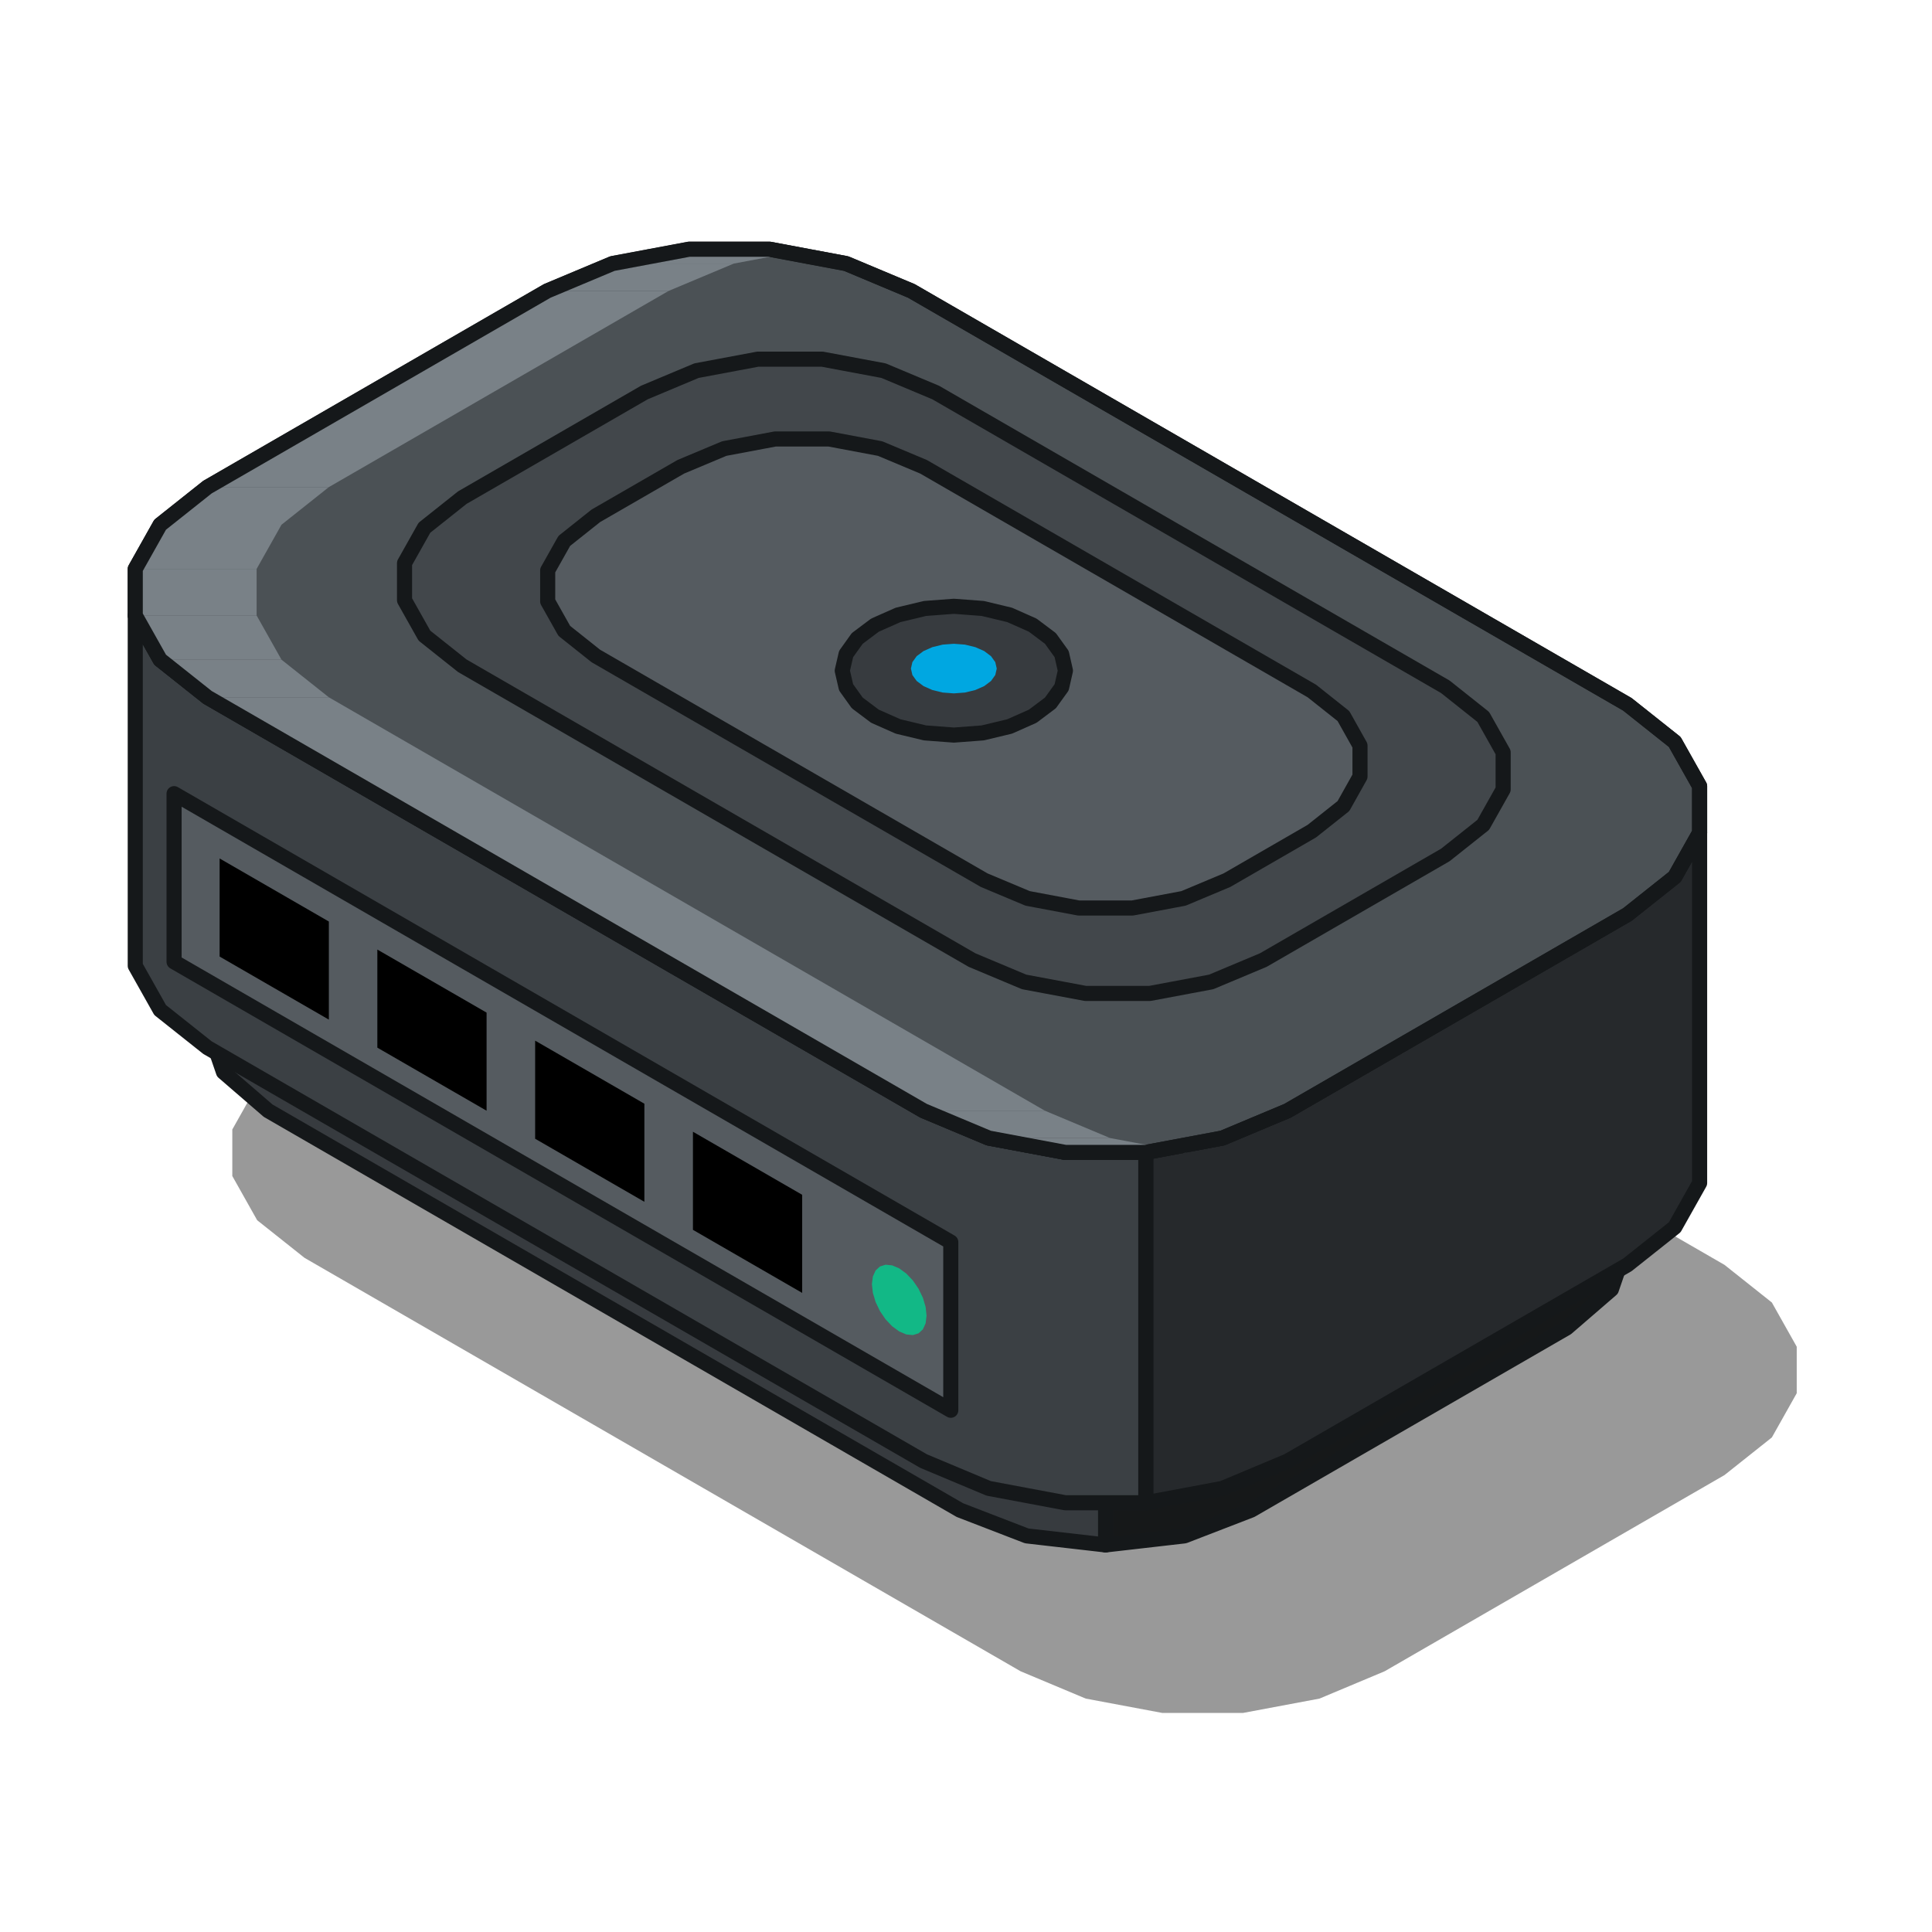
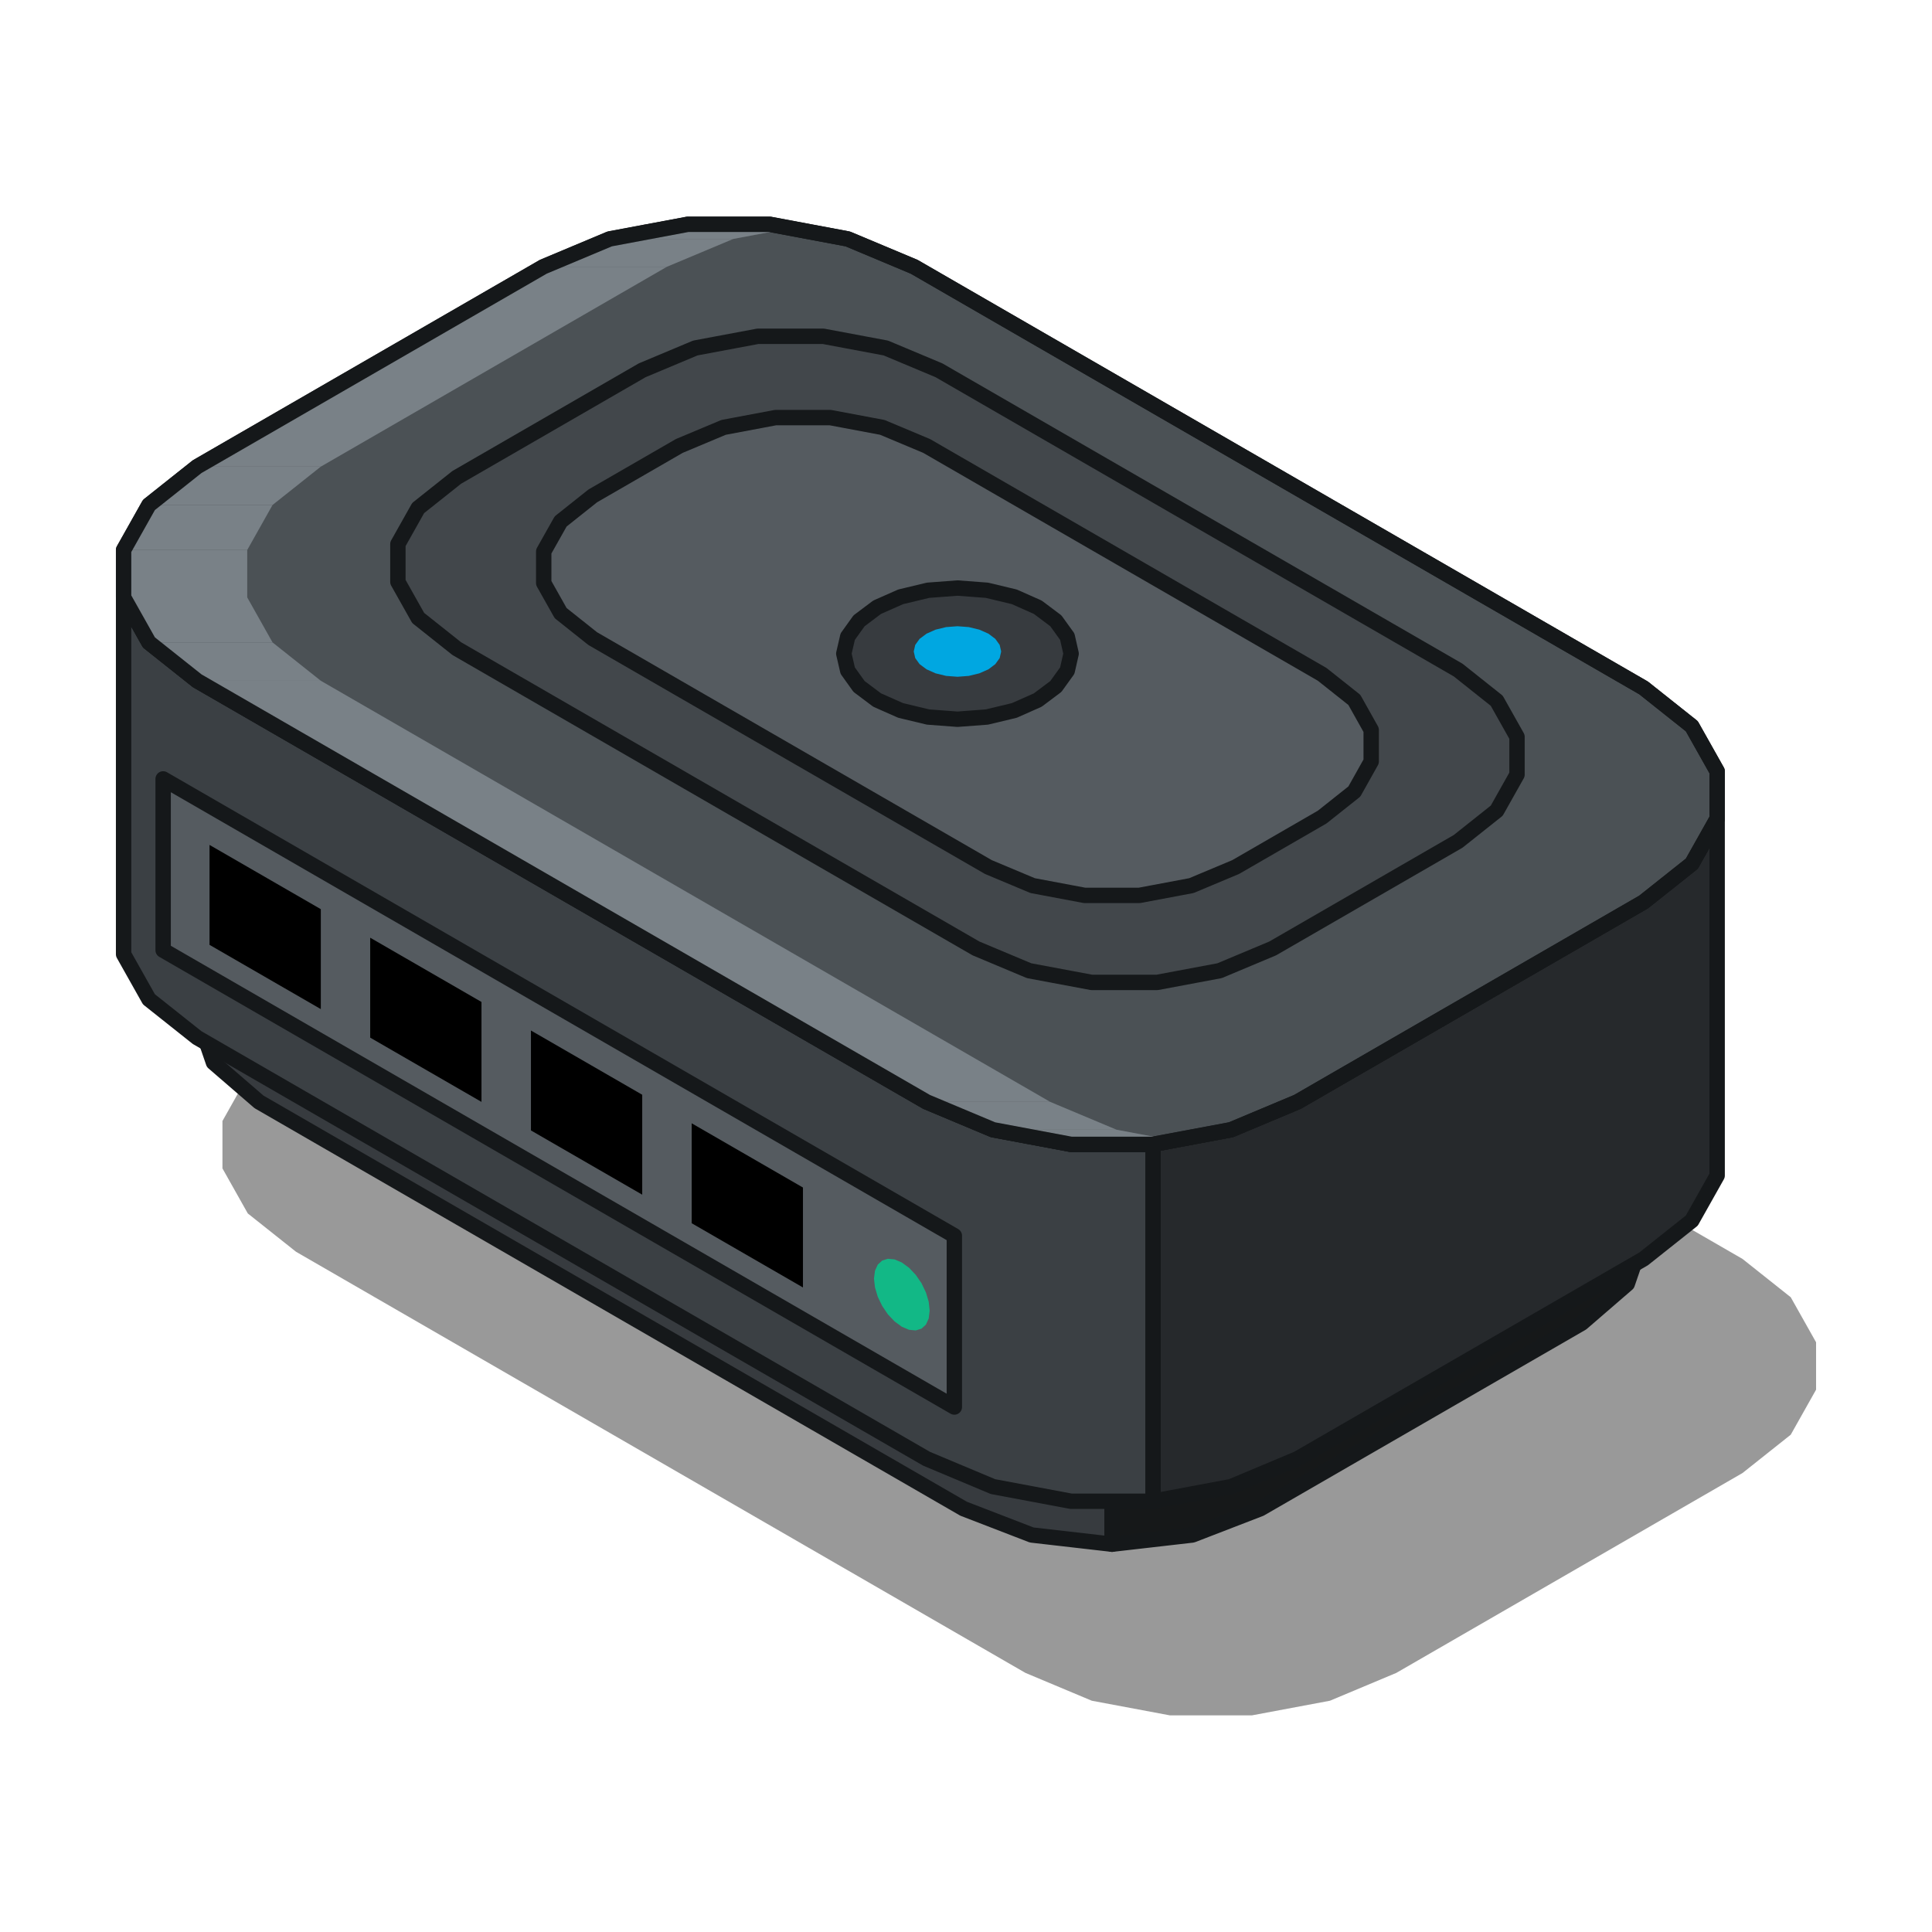
- <svg xmlns="http://www.w3.org/2000/svg" viewBox="0 0 512 512" width="512" height="512">
+ <svg xmlns="http://www.w3.org/2000/svg" viewBox="3.69 7.69 502.62 502.62" width="502.62" height="502.62">
  <g transform="translate(243.13,300.85) scale(1.8569)">
    <polygon points="66.68,76.50 57.38,80.40 46.45,82.45 34.96,82.45 24.02,80.40 14.72,76.50 -87.47,17.50 -94.23,12.13 -97.78,5.82 -97.78,-0.82 -94.23,-7.13 -87.47,-12.50 -38.97,-40.50 -29.67,-44.40 -18.74,-46.45 -7.24,-46.45 3.69,-44.40 12.99,-40.50 115.18,18.50 121.94,23.87 125.49,30.18 125.49,36.82 121.94,43.13 115.18,48.50" fill="#000000" opacity="0.4" />
    <polygon points="101.27,3.50 99.04,9.99 92.66,15.50 47.63,41.50 38.10,45.18 26.85,46.47 26.85,58.47 38.10,57.18 47.63,53.50 92.66,27.50 99.04,21.99 101.27,15.50" fill="#161819" stroke="#15181A" stroke-width="2.154" stroke-linejoin="round" stroke-miterlimit="10" />
    <polygon points="26.85,46.47 15.60,45.18 6.06,41.50 -92.66,-15.50 -99.04,-21.01 -101.27,-27.50 -101.27,-15.50 -99.04,-9.01 -92.66,-3.50 6.06,53.50 15.60,57.18 26.85,58.47" fill="#373B3F" stroke="#15181A" stroke-width="2.154" stroke-linejoin="round" stroke-miterlimit="10" />
    <polygon points="47.63,41.50 38.10,45.18 26.85,46.47 15.60,45.18 6.06,41.50 -92.66,-15.50 -99.04,-21.01 -101.27,-27.50 -99.04,-33.99 -92.66,-39.50 -47.63,-65.50 -38.10,-69.18 -26.85,-70.47 -15.60,-69.18 -6.06,-65.50 92.66,-8.50 99.04,-2.99 101.27,3.50 99.04,9.99 92.66,15.50" fill="#42474B" stroke="#15181A" stroke-width="2.154" stroke-linejoin="round" stroke-miterlimit="10" />
    <polygon points="111.63,-43.18 108.08,-36.87 101.32,-31.50 52.83,-3.50 43.53,0.40 32.59,2.45 32.59,52.45 43.53,50.40 52.83,46.50 101.32,18.50 108.08,13.13 111.63,6.82" fill="#26292C" stroke="#15181A" stroke-width="2.154" stroke-linejoin="round" stroke-miterlimit="10" />
    <polygon points="32.59,2.45 21.10,2.45 10.17,0.40 0.87,-3.50 -101.32,-62.50 -108.08,-67.87 -111.63,-74.18 -111.63,-24.18 -108.08,-17.87 -101.32,-12.50 0.87,46.50 10.17,50.40 21.10,52.45 32.59,52.45" fill="#3B4044" stroke="#15181A" stroke-width="2.154" stroke-linejoin="round" stroke-miterlimit="10" />
    <polygon points="52.83,-3.50 43.53,0.40 32.59,2.45 21.10,2.45 10.17,0.40 0.87,-3.50 -101.32,-62.50 -108.08,-67.87 -111.63,-74.18 -111.63,-80.82 -108.08,-87.13 -101.32,-92.50 -52.83,-120.50 -43.53,-124.40 -32.59,-126.45 -21.10,-126.45 -10.17,-124.40 -0.87,-120.50 101.32,-61.50 108.08,-56.13 111.63,-49.82 111.63,-43.18 108.08,-36.87 101.32,-31.50" fill="#4B5155" stroke="#15181A" stroke-width="2.154" stroke-linejoin="round" stroke-miterlimit="10" />
    <polygon points="32.59,2.45 21.10,2.45 38.42,2.45 49.92,2.45" fill="#798187" />
    <polygon points="21.10,2.45 10.17,0.40 27.49,0.40 38.42,2.45" fill="#798187" />
    <polygon points="10.17,0.40 0.87,-3.50 18.19,-3.50 27.49,0.40" fill="#798187" />
    <polygon points="0.87,-3.50 -101.32,-62.50 -84.00,-62.50 18.19,-3.50" fill="#798187" />
    <polygon points="-101.32,-62.50 -108.08,-67.87 -90.76,-67.87 -84.00,-62.50" fill="#798187" />
    <polygon points="-108.08,-67.87 -111.63,-74.18 -94.31,-74.18 -90.76,-67.87" fill="#798187" />
    <polygon points="-111.63,-74.18 -111.63,-80.82 -94.31,-80.82 -94.31,-74.18" fill="#798187" />
    <polygon points="-111.63,-80.82 -108.08,-87.13 -90.76,-87.13 -94.31,-80.82" fill="#798187" />
    <polygon points="-108.08,-87.13 -101.32,-92.50 -84.00,-92.50 -90.76,-87.13" fill="#798187" />
    <polygon points="-101.32,-92.50 -52.83,-120.50 -35.51,-120.50 -84.00,-92.50" fill="#798187" />
    <polygon points="-52.83,-120.50 -43.53,-124.40 -26.21,-124.40 -35.51,-120.50" fill="#798187" />
    <polygon points="-43.53,-124.40 -32.59,-126.45 -15.27,-126.45 -26.21,-124.40" fill="#798187" />
    <polygon points="52.83,-3.50 43.53,0.40 32.59,2.45 21.10,2.45 10.17,0.40 0.87,-3.50 -101.32,-62.50 -108.08,-67.87 -111.63,-74.18 -111.63,-80.82 -108.08,-87.13 -101.32,-92.50 -52.83,-120.50 -43.53,-124.40 -32.59,-126.45 -21.10,-126.45 -10.17,-124.40 -0.87,-120.50 101.32,-61.50 108.08,-56.13 111.63,-49.82 111.63,-43.18 108.08,-36.87 101.32,-31.50" fill="none" stroke="#15181A" stroke-width="2.154" stroke-linejoin="round" stroke-miterlimit="10" />
    <polygon points="49.36,-25.00 41.92,-21.88 33.18,-20.24 23.98,-20.24 15.23,-21.88 7.79,-25.00 -64.95,-67.00 -70.36,-71.30 -73.20,-76.35 -73.20,-81.65 -70.36,-86.70 -64.95,-91.00 -38.97,-106.00 -31.53,-109.12 -22.78,-110.76 -13.59,-110.76 -4.84,-109.12 2.60,-106.00 75.34,-64.00 80.75,-59.70 83.59,-54.65 83.59,-49.35 80.75,-44.30 75.34,-40.00" fill="#42474B" stroke="#15181A" stroke-width="2.154" stroke-linejoin="round" stroke-miterlimit="10" />
    <polygon points="44.17,-36.40 37.97,-33.80 30.68,-32.43 23.01,-32.43 15.73,-33.80 9.53,-36.40 -45.90,-68.40 -50.40,-71.98 -52.77,-76.19 -52.77,-80.61 -50.40,-84.82 -45.90,-88.40 -33.77,-95.40 -27.57,-98.00 -20.29,-99.37 -12.62,-99.37 -5.33,-98.00 0.87,-95.40 56.29,-63.40 60.80,-59.82 63.16,-55.61 63.16,-51.19 60.80,-46.98 56.29,-43.40" fill="#555B60" stroke="#15181A" stroke-width="2.154" stroke-linejoin="round" stroke-miterlimit="10" />
    <polygon points="16.45,-59.80 13.16,-58.34 9.32,-57.42 5.20,-57.11 1.08,-57.42 -2.76,-58.34 -6.06,-59.80 -8.59,-61.70 -10.18,-63.92 -10.73,-66.30 -10.18,-68.68 -8.59,-70.90 -6.06,-72.80 -2.76,-74.26 1.08,-75.18 5.20,-75.49 9.32,-75.18 13.16,-74.26 16.45,-72.80 18.98,-70.90 20.58,-68.68 21.12,-66.30 20.58,-63.92 18.98,-61.70" fill="#373B3F" stroke="#15181A" stroke-width="2.154" stroke-linejoin="round" stroke-miterlimit="10" />
    <polygon points="9.53,-64.10 8.26,-63.54 6.78,-63.18 5.20,-63.06 3.61,-63.18 2.13,-63.54 0.87,-64.10 -0.11,-64.83 -0.72,-65.68 -0.93,-66.60 -0.72,-67.52 -0.11,-68.37 0.87,-69.10 2.13,-69.66 3.61,-70.02 5.20,-70.14 6.78,-70.02 8.26,-69.66 9.53,-69.10 10.50,-68.37 11.11,-67.52 11.32,-66.60 11.11,-65.68 10.50,-64.83" fill="#00A7E1" />
    <polygon points="-106.09,-24.75 4.76,39.25 4.76,15.25 -106.09,-48.75" fill="#555B60" stroke="#15181A" stroke-width="2.154" stroke-linejoin="round" stroke-miterlimit="10" />
    <polygon points="-99.59,-25.50 -84.00,-16.50 -84.00,-30.50 -99.59,-39.50" fill="#000000" />
    <polygon points="-77.08,-12.50 -61.49,-3.50 -61.49,-17.50 -77.08,-26.50" fill="#000000" />
    <polygon points="-54.56,0.50 -38.97,9.50 -38.97,-4.50 -54.56,-13.50" fill="#000000" />
    <polygon points="-32.04,13.50 -16.45,22.50 -16.45,8.50 -32.04,-0.50" fill="#000000" />
    <polygon points="1.30,25.75 1.17,24.51 0.78,23.20 0.16,21.91 -0.65,20.73 -1.59,19.74 -2.60,19.00 -3.61,18.57 -4.55,18.48 -5.35,18.73 -5.97,19.30 -6.36,20.16 -6.50,21.25 -6.36,22.49 -5.97,23.80 -5.35,25.09 -4.55,26.27 -3.61,27.26 -2.60,28.00 -1.59,28.43 -0.65,28.52 0.16,28.27 0.78,27.70 1.17,26.84" fill="#12B886" />
  </g>
</svg>
